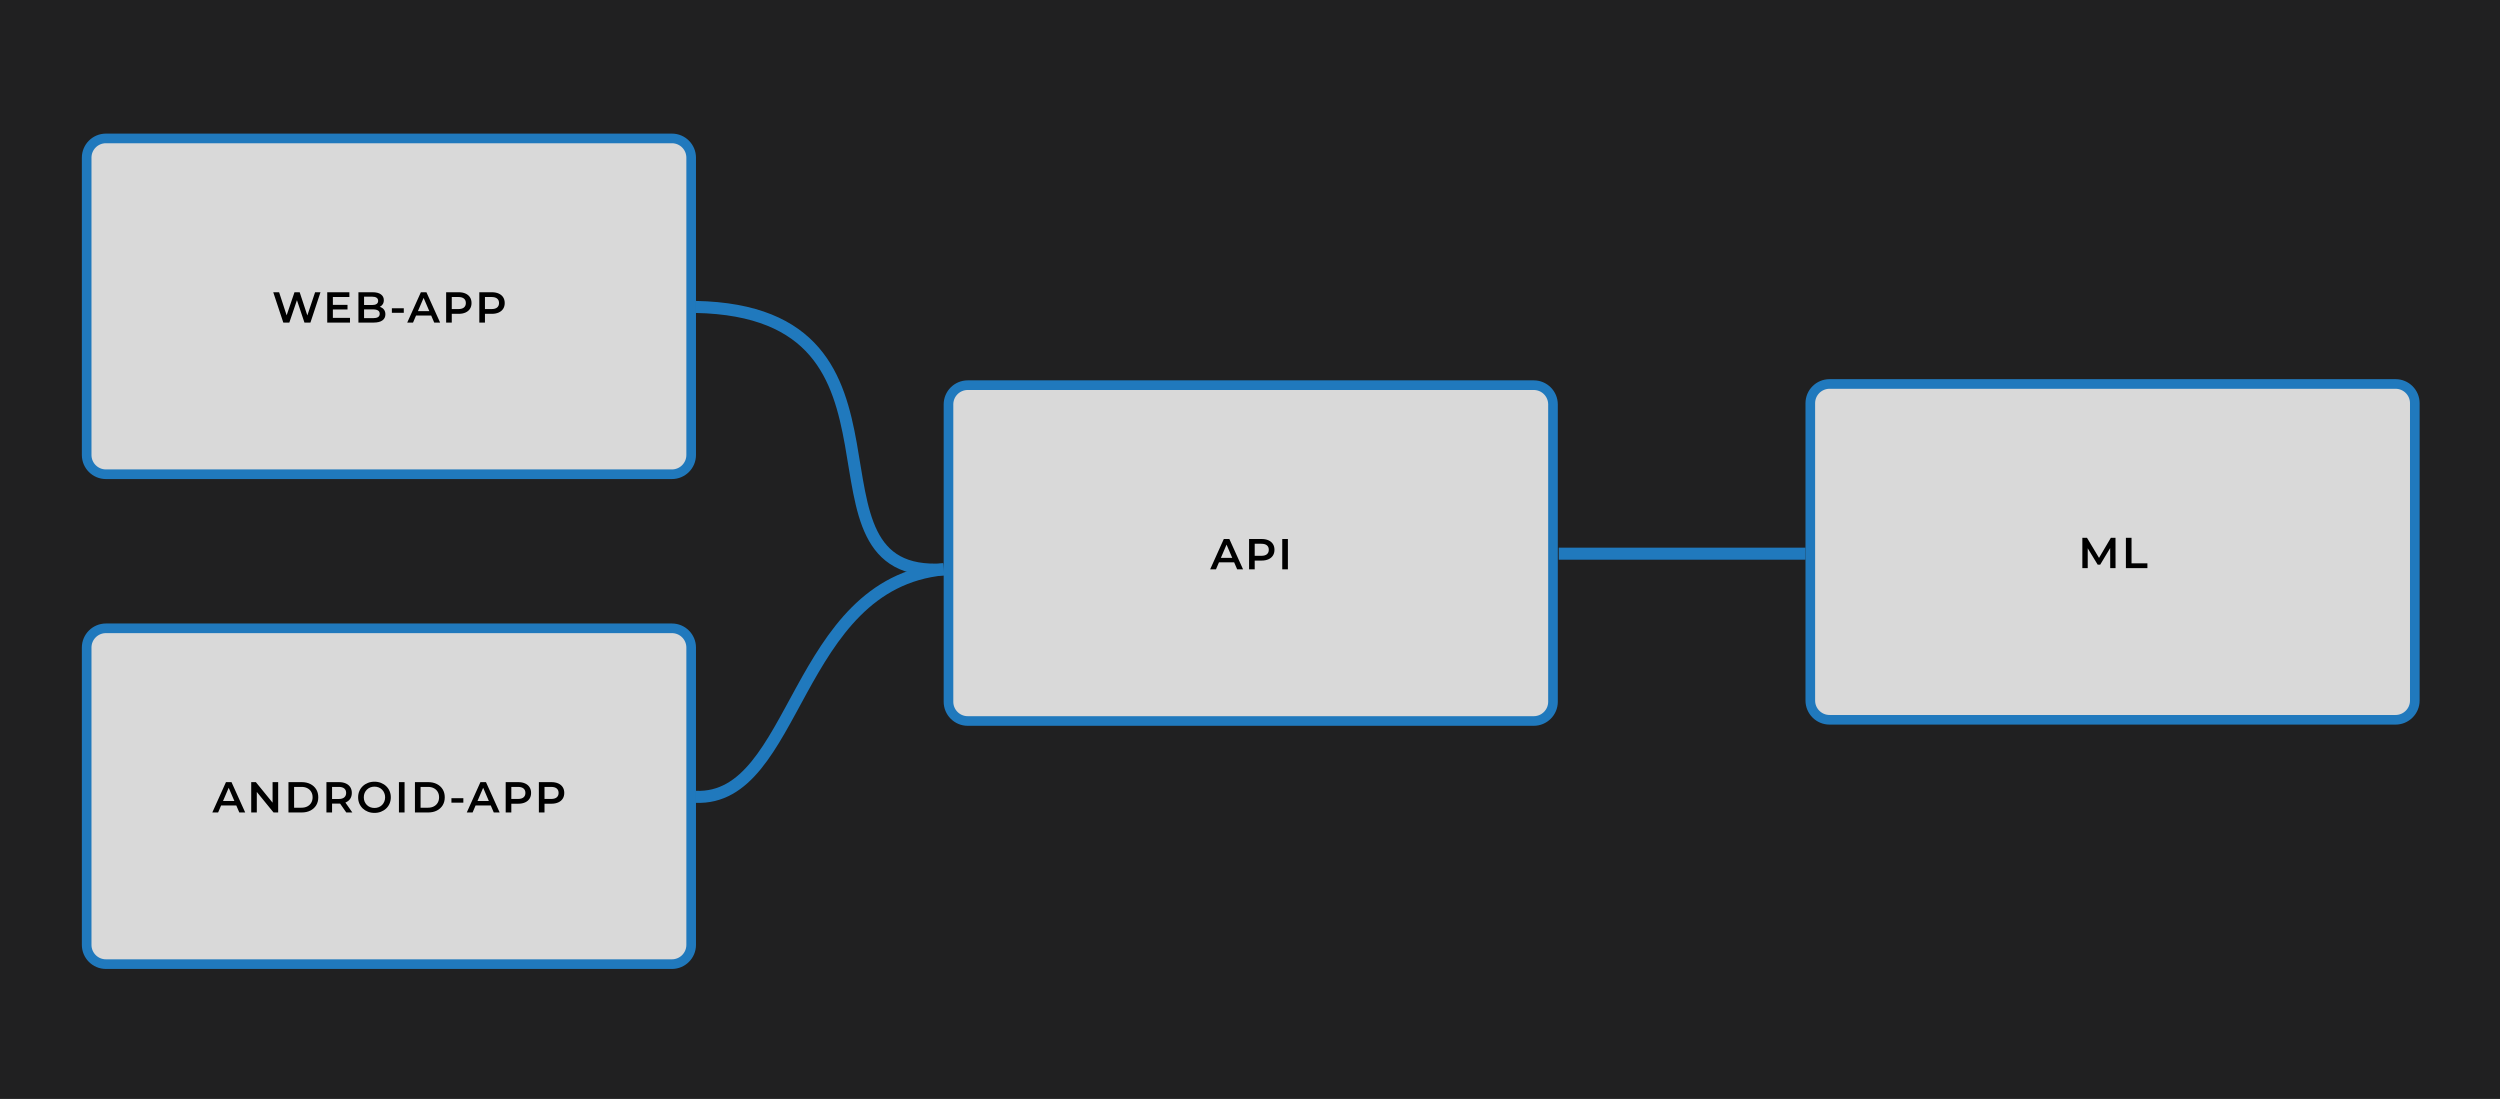
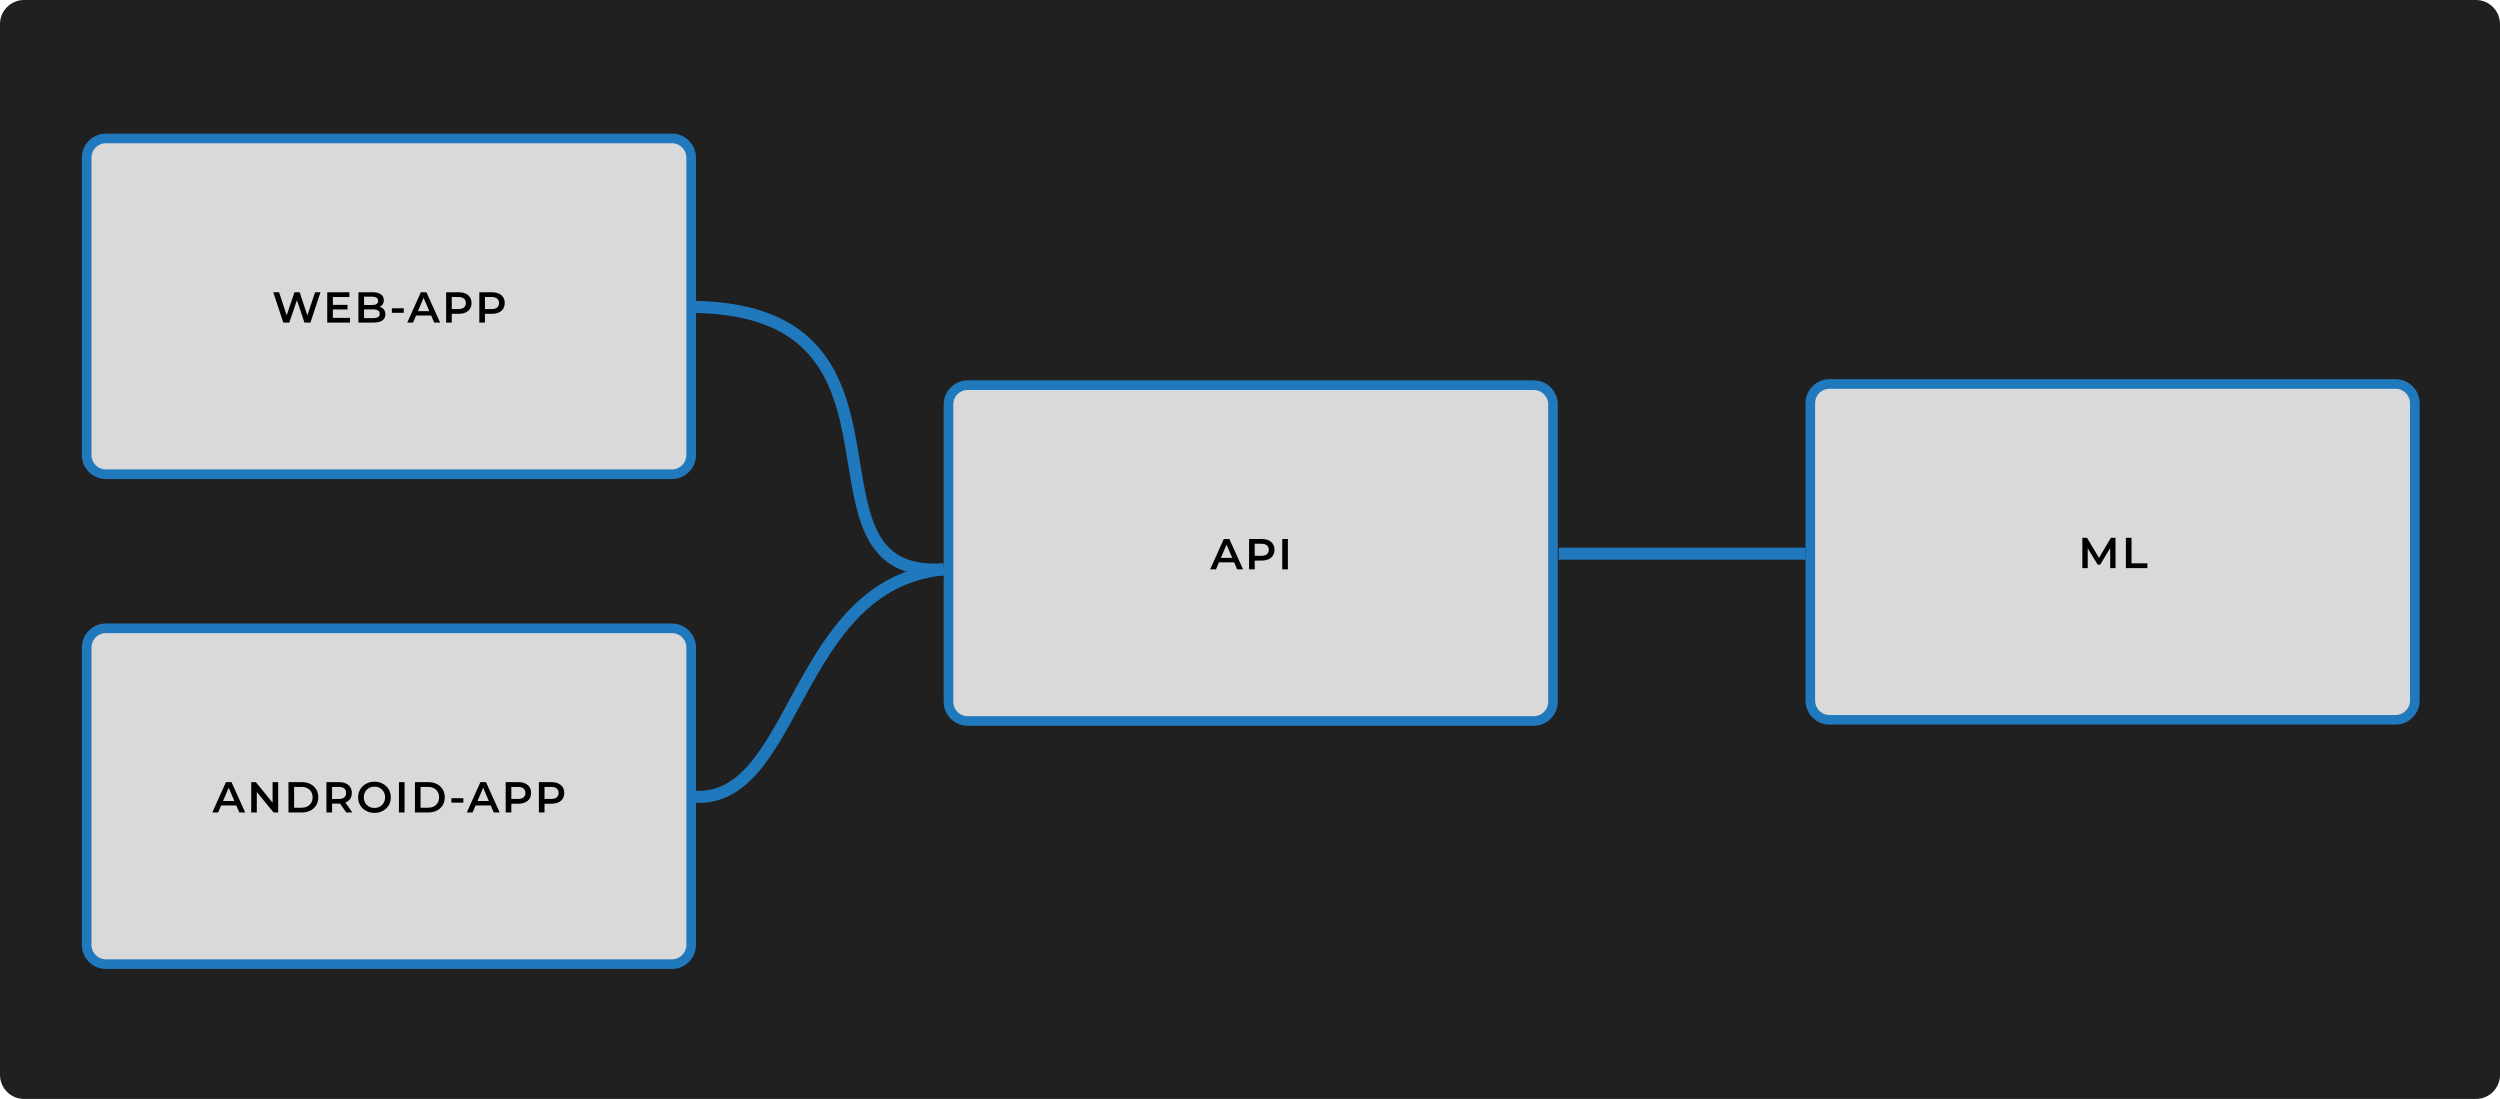
<svg xmlns="http://www.w3.org/2000/svg" width="2077" height="913" viewBox="0 0 2077 913" fill="none">
-   <rect width="2077" height="913" fill="#202021" />
+   <rect width="2077" height="913" rx="20" fill="#202021" />
  <path d="M784 473C659.5 485 662.5 665.5 578 662" stroke="#2079BD" stroke-width="10" />
  <path d="M784 473C652 482 779 259 578 255" stroke="#2079BD" stroke-width="10" />
  <path d="M1500 460L1295 460" stroke="#2079BD" stroke-width="10" />
  <rect x="72" y="115" width="502.222" height="279" rx="16" fill="#D9D9D9" stroke="#2079BD" stroke-width="8" />
  <path d="M235.367 268L227.015 242.8H231.875L239.327 265.588H236.915L244.655 242.8H248.975L256.499 265.588H254.159L261.791 242.8H266.255L257.903 268H252.935L246.059 247.444H247.355L240.371 268H235.367ZM276.188 253.276H288.716V257.128H276.188V253.276ZM276.548 264.076H290.768V268H271.868V242.8H290.264V246.724H276.548V264.076ZM297.785 268V242.8H309.593C312.617 242.8 314.921 243.4 316.505 244.6C318.089 245.776 318.881 247.36 318.881 249.352C318.881 250.696 318.569 251.848 317.945 252.808C317.321 253.744 316.481 254.476 315.425 255.004C314.393 255.508 313.265 255.76 312.041 255.76L312.689 254.464C314.105 254.464 315.377 254.728 316.505 255.256C317.633 255.76 318.521 256.504 319.169 257.488C319.841 258.472 320.177 259.696 320.177 261.16C320.177 263.32 319.349 265 317.693 266.2C316.037 267.4 313.577 268 310.313 268H297.785ZM302.465 264.328H310.025C311.777 264.328 313.121 264.04 314.057 263.464C314.993 262.888 315.461 261.964 315.461 260.692C315.461 259.444 314.993 258.532 314.057 257.956C313.121 257.356 311.777 257.056 310.025 257.056H302.105V253.42H309.089C310.721 253.42 311.969 253.132 312.833 252.556C313.721 251.98 314.165 251.116 314.165 249.964C314.165 248.788 313.721 247.912 312.833 247.336C311.969 246.76 310.721 246.472 309.089 246.472H302.465V264.328ZM325.568 259.864V256.12H335.468V259.864H325.568ZM338.321 268L349.661 242.8H354.269L365.645 268H360.749L350.993 245.284H352.865L343.145 268H338.321ZM343.541 262.168L344.801 258.496H358.409L359.669 262.168H343.541ZM370.65 268V242.8H381.018C383.25 242.8 385.158 243.16 386.742 243.88C388.35 244.6 389.586 245.632 390.45 246.976C391.314 248.32 391.746 249.916 391.746 251.764C391.746 253.612 391.314 255.208 390.45 256.552C389.586 257.896 388.35 258.928 386.742 259.648C385.158 260.368 383.25 260.728 381.018 260.728H373.242L375.33 258.532V268H370.65ZM375.33 259.036L373.242 256.768H380.802C382.866 256.768 384.414 256.336 385.446 255.472C386.502 254.584 387.03 253.348 387.03 251.764C387.03 250.156 386.502 248.92 385.446 248.056C384.414 247.192 382.866 246.76 380.802 246.76H373.242L375.33 244.456V259.036ZM398.22 268V242.8H408.588C410.82 242.8 412.728 243.16 414.312 243.88C415.92 244.6 417.156 245.632 418.02 246.976C418.884 248.32 419.316 249.916 419.316 251.764C419.316 253.612 418.884 255.208 418.02 256.552C417.156 257.896 415.92 258.928 414.312 259.648C412.728 260.368 410.82 260.728 408.588 260.728H400.812L402.9 258.532V268H398.22ZM402.9 259.036L400.812 256.768H408.372C410.436 256.768 411.984 256.336 413.016 255.472C414.072 254.584 414.6 253.348 414.6 251.764C414.6 250.156 414.072 248.92 413.016 248.056C411.984 247.192 410.436 246.76 408.372 246.76H400.812L402.9 244.456V259.036Z" fill="black" />
  <rect x="72" y="522" width="502.222" height="279" rx="16" fill="#D9D9D9" stroke="#2079BD" stroke-width="8" />
  <path d="M176.384 675L187.724 649.8H192.332L203.708 675H198.812L189.056 652.284H190.928L181.208 675H176.384ZM181.604 669.168L182.864 665.496H196.472L197.732 669.168H181.604ZM208.713 675V649.8H212.565L228.369 669.204H226.461V649.8H231.105V675H227.253L211.449 655.596H213.357V675H208.713ZM239.658 675V649.8H250.674C253.41 649.8 255.81 650.328 257.874 651.384C259.938 652.44 261.546 653.904 262.698 655.776C263.85 657.648 264.426 659.856 264.426 662.4C264.426 664.92 263.85 667.128 262.698 669.024C261.546 670.896 259.938 672.36 257.874 673.416C255.81 674.472 253.41 675 250.674 675H239.658ZM244.338 671.04H250.458C252.354 671.04 253.986 670.68 255.354 669.96C256.746 669.24 257.814 668.232 258.558 666.936C259.326 665.64 259.71 664.128 259.71 662.4C259.71 660.648 259.326 659.136 258.558 657.864C257.814 656.568 256.746 655.56 255.354 654.84C253.986 654.12 252.354 653.76 250.458 653.76H244.338V671.04ZM271.2 675V649.8H281.568C283.8 649.8 285.708 650.16 287.292 650.88C288.9 651.6 290.136 652.632 291 653.976C291.864 655.32 292.296 656.916 292.296 658.764C292.296 660.612 291.864 662.208 291 663.552C290.136 664.872 288.9 665.892 287.292 666.612C285.708 667.308 283.8 667.656 281.568 667.656H273.792L275.88 665.532V675H271.2ZM287.688 675L281.316 665.856H286.32L292.728 675H287.688ZM275.88 666.036L273.792 663.804H281.352C283.416 663.804 284.964 663.36 285.996 662.472C287.052 661.584 287.58 660.348 287.58 658.764C287.58 657.156 287.052 655.92 285.996 655.056C284.964 654.192 283.416 653.76 281.352 653.76H273.792L275.88 651.456V666.036ZM311.14 675.36C309.172 675.36 307.36 675.036 305.704 674.388C304.048 673.74 302.608 672.84 301.384 671.688C300.16 670.512 299.212 669.144 298.54 667.584C297.868 666 297.532 664.272 297.532 662.4C297.532 660.528 297.868 658.812 298.54 657.252C299.212 655.668 300.16 654.3 301.384 653.148C302.608 651.972 304.048 651.06 305.704 650.412C307.36 649.764 309.16 649.44 311.104 649.44C313.072 649.44 314.872 649.764 316.504 650.412C318.16 651.06 319.6 651.972 320.824 653.148C322.048 654.3 322.996 655.668 323.668 657.252C324.34 658.812 324.676 660.528 324.676 662.4C324.676 664.272 324.34 666 323.668 667.584C322.996 669.168 322.048 670.536 320.824 671.688C319.6 672.84 318.16 673.74 316.504 674.388C314.872 675.036 313.084 675.36 311.14 675.36ZM311.104 671.256C312.376 671.256 313.552 671.04 314.632 670.608C315.712 670.176 316.648 669.564 317.44 668.772C318.232 667.956 318.844 667.02 319.276 665.964C319.732 664.884 319.96 663.696 319.96 662.4C319.96 661.104 319.732 659.928 319.276 658.872C318.844 657.792 318.232 656.856 317.44 656.064C316.648 655.248 315.712 654.624 314.632 654.192C313.552 653.76 312.376 653.544 311.104 653.544C309.832 653.544 308.656 653.76 307.576 654.192C306.52 654.624 305.584 655.248 304.768 656.064C303.976 656.856 303.352 657.792 302.896 658.872C302.464 659.928 302.248 661.104 302.248 662.4C302.248 663.672 302.464 664.848 302.896 665.928C303.352 667.008 303.976 667.956 304.768 668.772C305.56 669.564 306.496 670.176 307.576 670.608C308.656 671.04 309.832 671.256 311.104 671.256ZM331.437 675V649.8H336.117V675H331.437ZM344.733 675V649.8H355.749C358.485 649.8 360.885 650.328 362.949 651.384C365.013 652.44 366.621 653.904 367.773 655.776C368.925 657.648 369.501 659.856 369.501 662.4C369.501 664.92 368.925 667.128 367.773 669.024C366.621 670.896 365.013 672.36 362.949 673.416C360.885 674.472 358.485 675 355.749 675H344.733ZM349.413 671.04H355.533C357.429 671.04 359.061 670.68 360.429 669.96C361.821 669.24 362.889 668.232 363.633 666.936C364.401 665.64 364.785 664.128 364.785 662.4C364.785 660.648 364.401 659.136 363.633 657.864C362.889 656.568 361.821 655.56 360.429 654.84C359.061 654.12 357.429 653.76 355.533 653.76H349.413V671.04ZM375.047 666.864V663.12H384.947V666.864H375.047ZM387.8 675L399.14 649.8H403.748L415.124 675H410.228L400.472 652.284H402.344L392.624 675H387.8ZM393.02 669.168L394.28 665.496H407.888L409.148 669.168H393.02ZM420.129 675V649.8H430.497C432.729 649.8 434.637 650.16 436.221 650.88C437.829 651.6 439.065 652.632 439.929 653.976C440.793 655.32 441.225 656.916 441.225 658.764C441.225 660.612 440.793 662.208 439.929 663.552C439.065 664.896 437.829 665.928 436.221 666.648C434.637 667.368 432.729 667.728 430.497 667.728H422.721L424.809 665.532V675H420.129ZM424.809 666.036L422.721 663.768H430.281C432.345 663.768 433.893 663.336 434.925 662.472C435.981 661.584 436.509 660.348 436.509 658.764C436.509 657.156 435.981 655.92 434.925 655.056C433.893 654.192 432.345 653.76 430.281 653.76H422.721L424.809 651.456V666.036ZM447.698 675V649.8H458.066C460.298 649.8 462.206 650.16 463.79 650.88C465.398 651.6 466.634 652.632 467.498 653.976C468.362 655.32 468.794 656.916 468.794 658.764C468.794 660.612 468.362 662.208 467.498 663.552C466.634 664.896 465.398 665.928 463.79 666.648C462.206 667.368 460.298 667.728 458.066 667.728H450.29L452.378 665.532V675H447.698ZM452.378 666.036L450.29 663.768H457.85C459.914 663.768 461.462 663.336 462.494 662.472C463.55 661.584 464.078 660.348 464.078 658.764C464.078 657.156 463.55 655.92 462.494 655.056C461.462 654.192 459.914 653.76 457.85 653.76H450.29L452.378 651.456V666.036Z" fill="black" />
  <rect x="788" y="320" width="502.222" height="279" rx="16" fill="#D9D9D9" stroke="#2079BD" stroke-width="8" />
  <path d="M1005.4 473L1016.74 447.8H1021.35L1032.73 473H1027.83L1018.08 450.284H1019.95L1010.23 473H1005.4ZM1010.62 467.168L1011.88 463.496H1025.49L1026.75 467.168H1010.62ZM1037.73 473V447.8H1048.1C1050.33 447.8 1052.24 448.16 1053.83 448.88C1055.43 449.6 1056.67 450.632 1057.53 451.976C1058.4 453.32 1058.83 454.916 1058.83 456.764C1058.83 458.612 1058.4 460.208 1057.53 461.552C1056.67 462.896 1055.43 463.928 1053.83 464.648C1052.24 465.368 1050.33 465.728 1048.1 465.728H1040.33L1042.41 463.532V473H1037.73ZM1042.41 464.036L1040.33 461.768H1047.89C1049.95 461.768 1051.5 461.336 1052.53 460.472C1053.59 459.584 1054.11 458.348 1054.11 456.764C1054.11 455.156 1053.59 453.92 1052.53 453.056C1051.5 452.192 1049.95 451.76 1047.89 451.76H1040.33L1042.41 449.456V464.036ZM1065.3 473V447.8H1069.98V473H1065.3Z" fill="black" />
  <rect x="1504" y="319" width="502.222" height="279" rx="16" fill="#D9D9D9" stroke="#2079BD" stroke-width="8" />
  <path d="M1730.02 472V446.8H1733.87L1744.89 465.196H1742.87L1753.71 446.8H1757.56L1757.59 472H1753.17L1753.13 453.748H1754.07L1744.85 469.12H1742.76L1733.4 453.748H1734.48V472H1730.02ZM1766.2 472V446.8H1770.88V468.04H1784.06V472H1766.2Z" fill="black" />
</svg>
